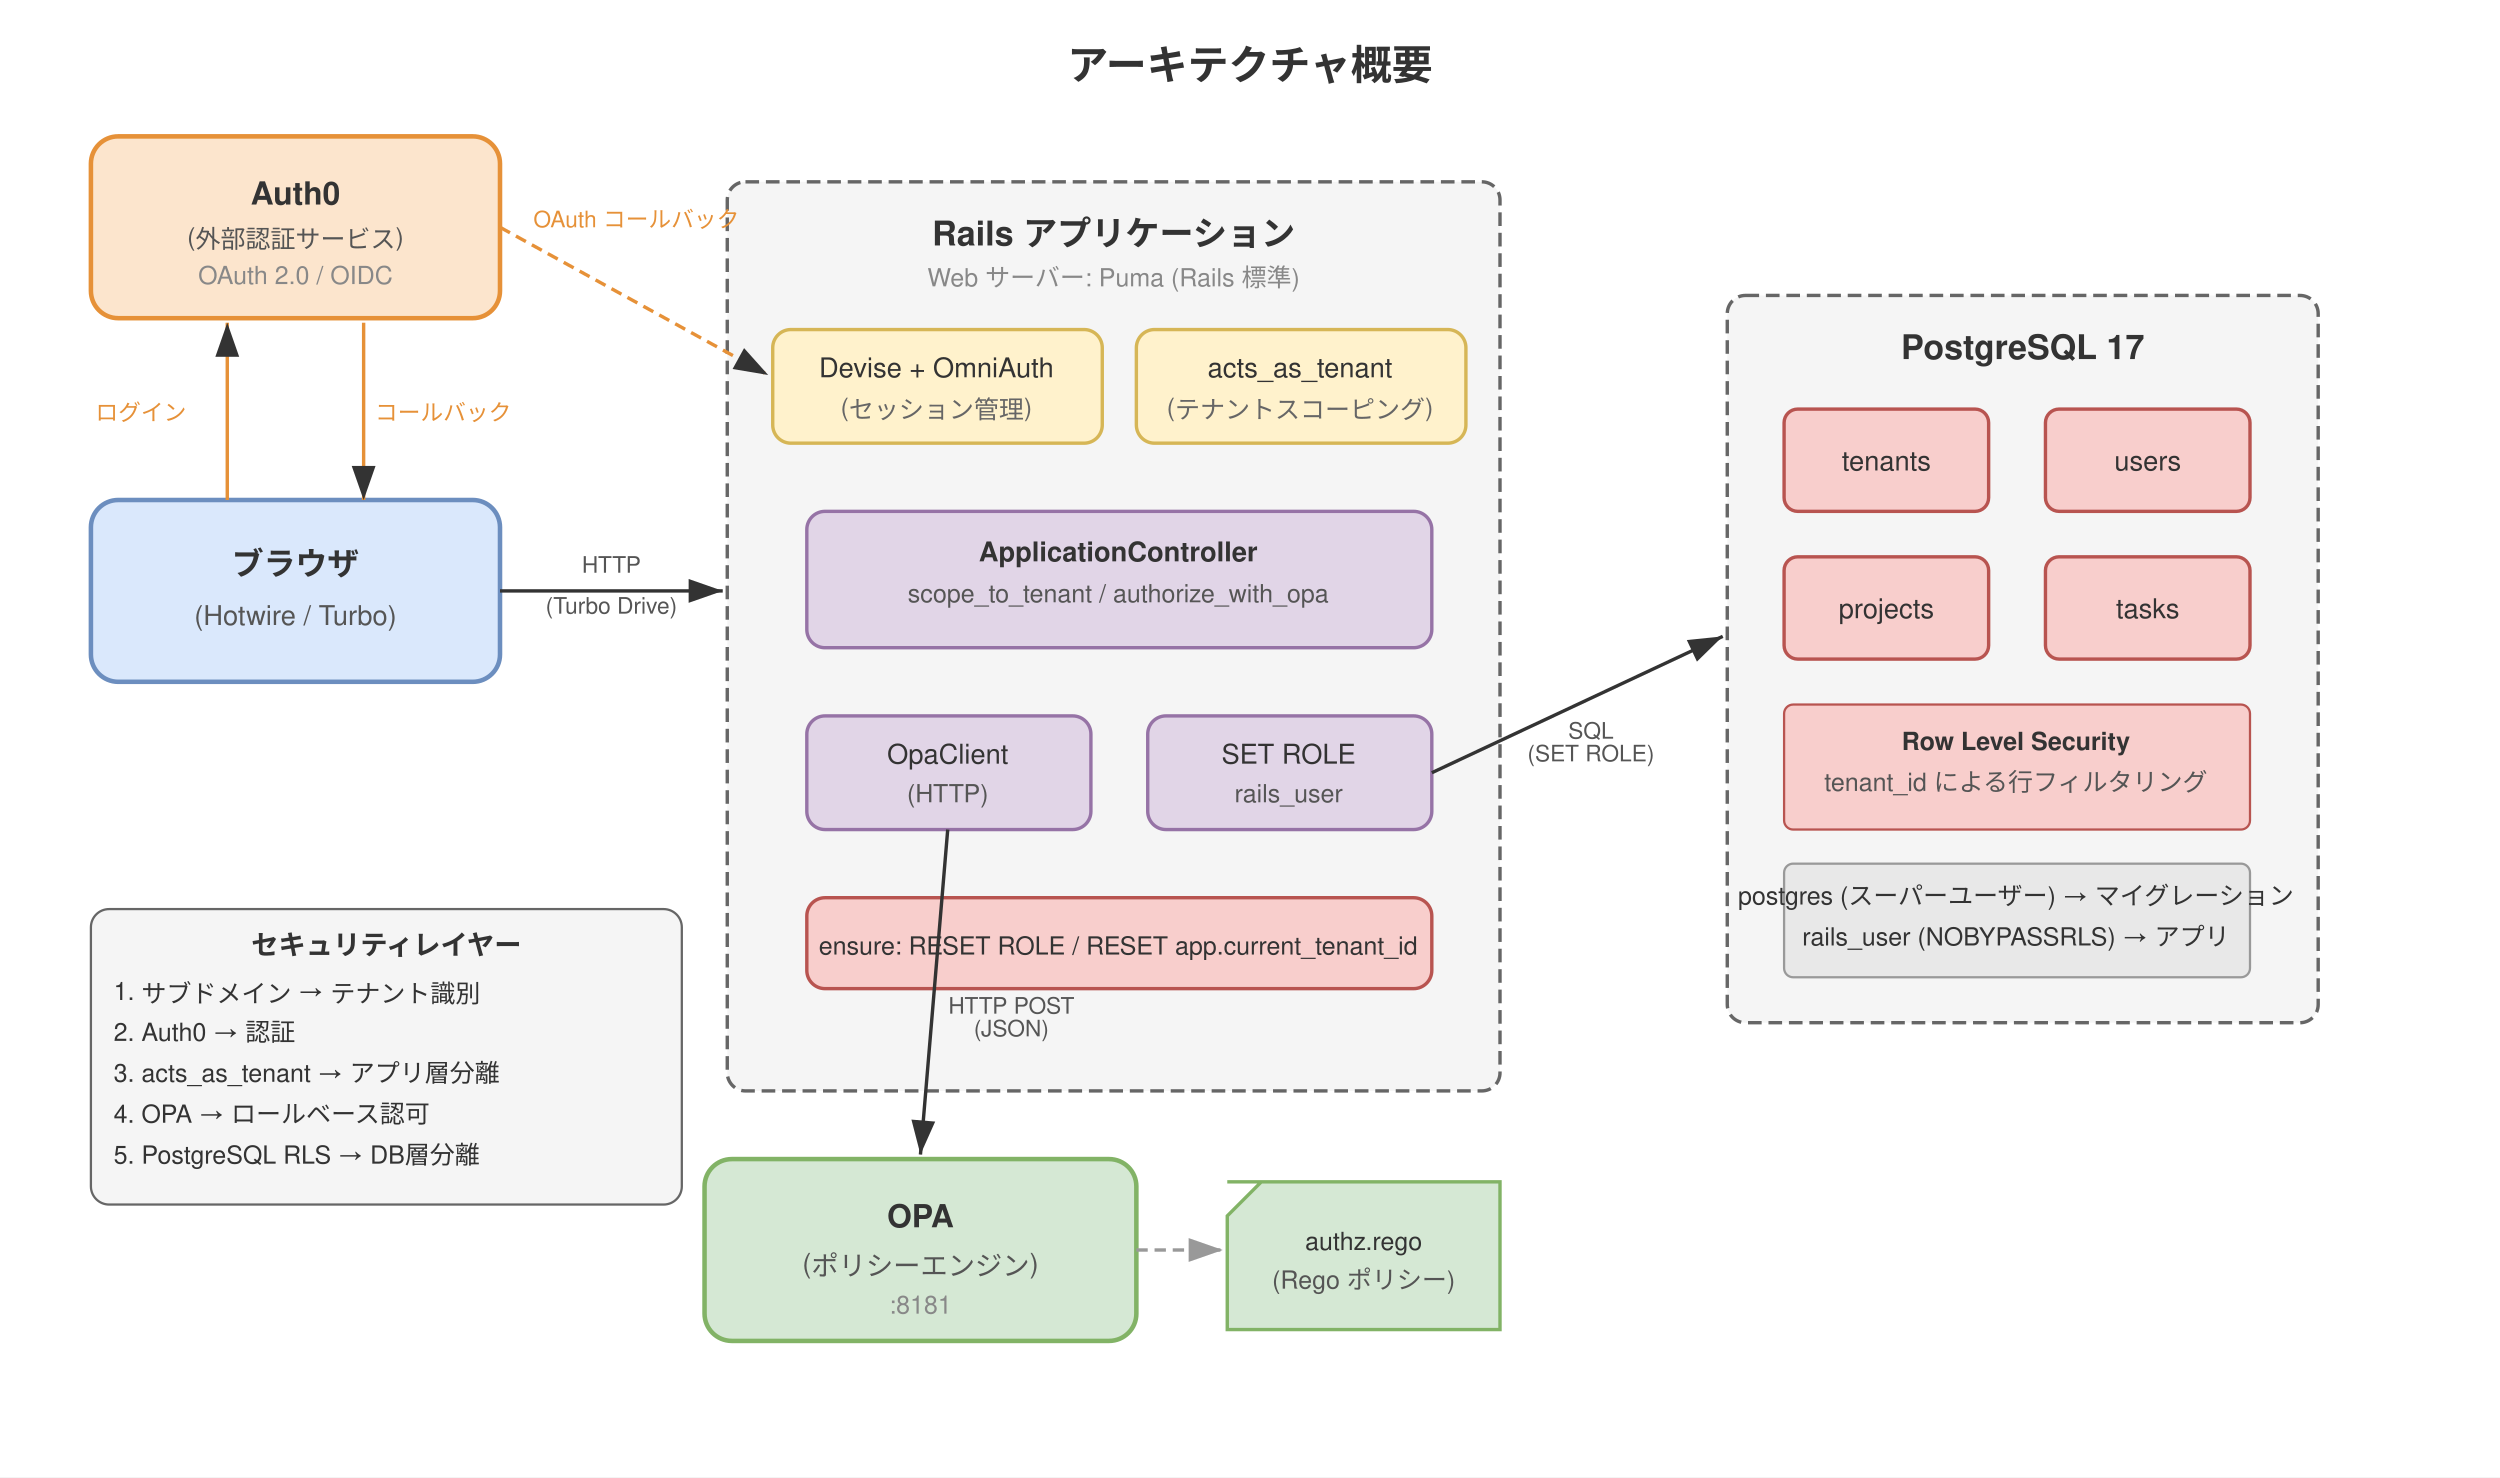
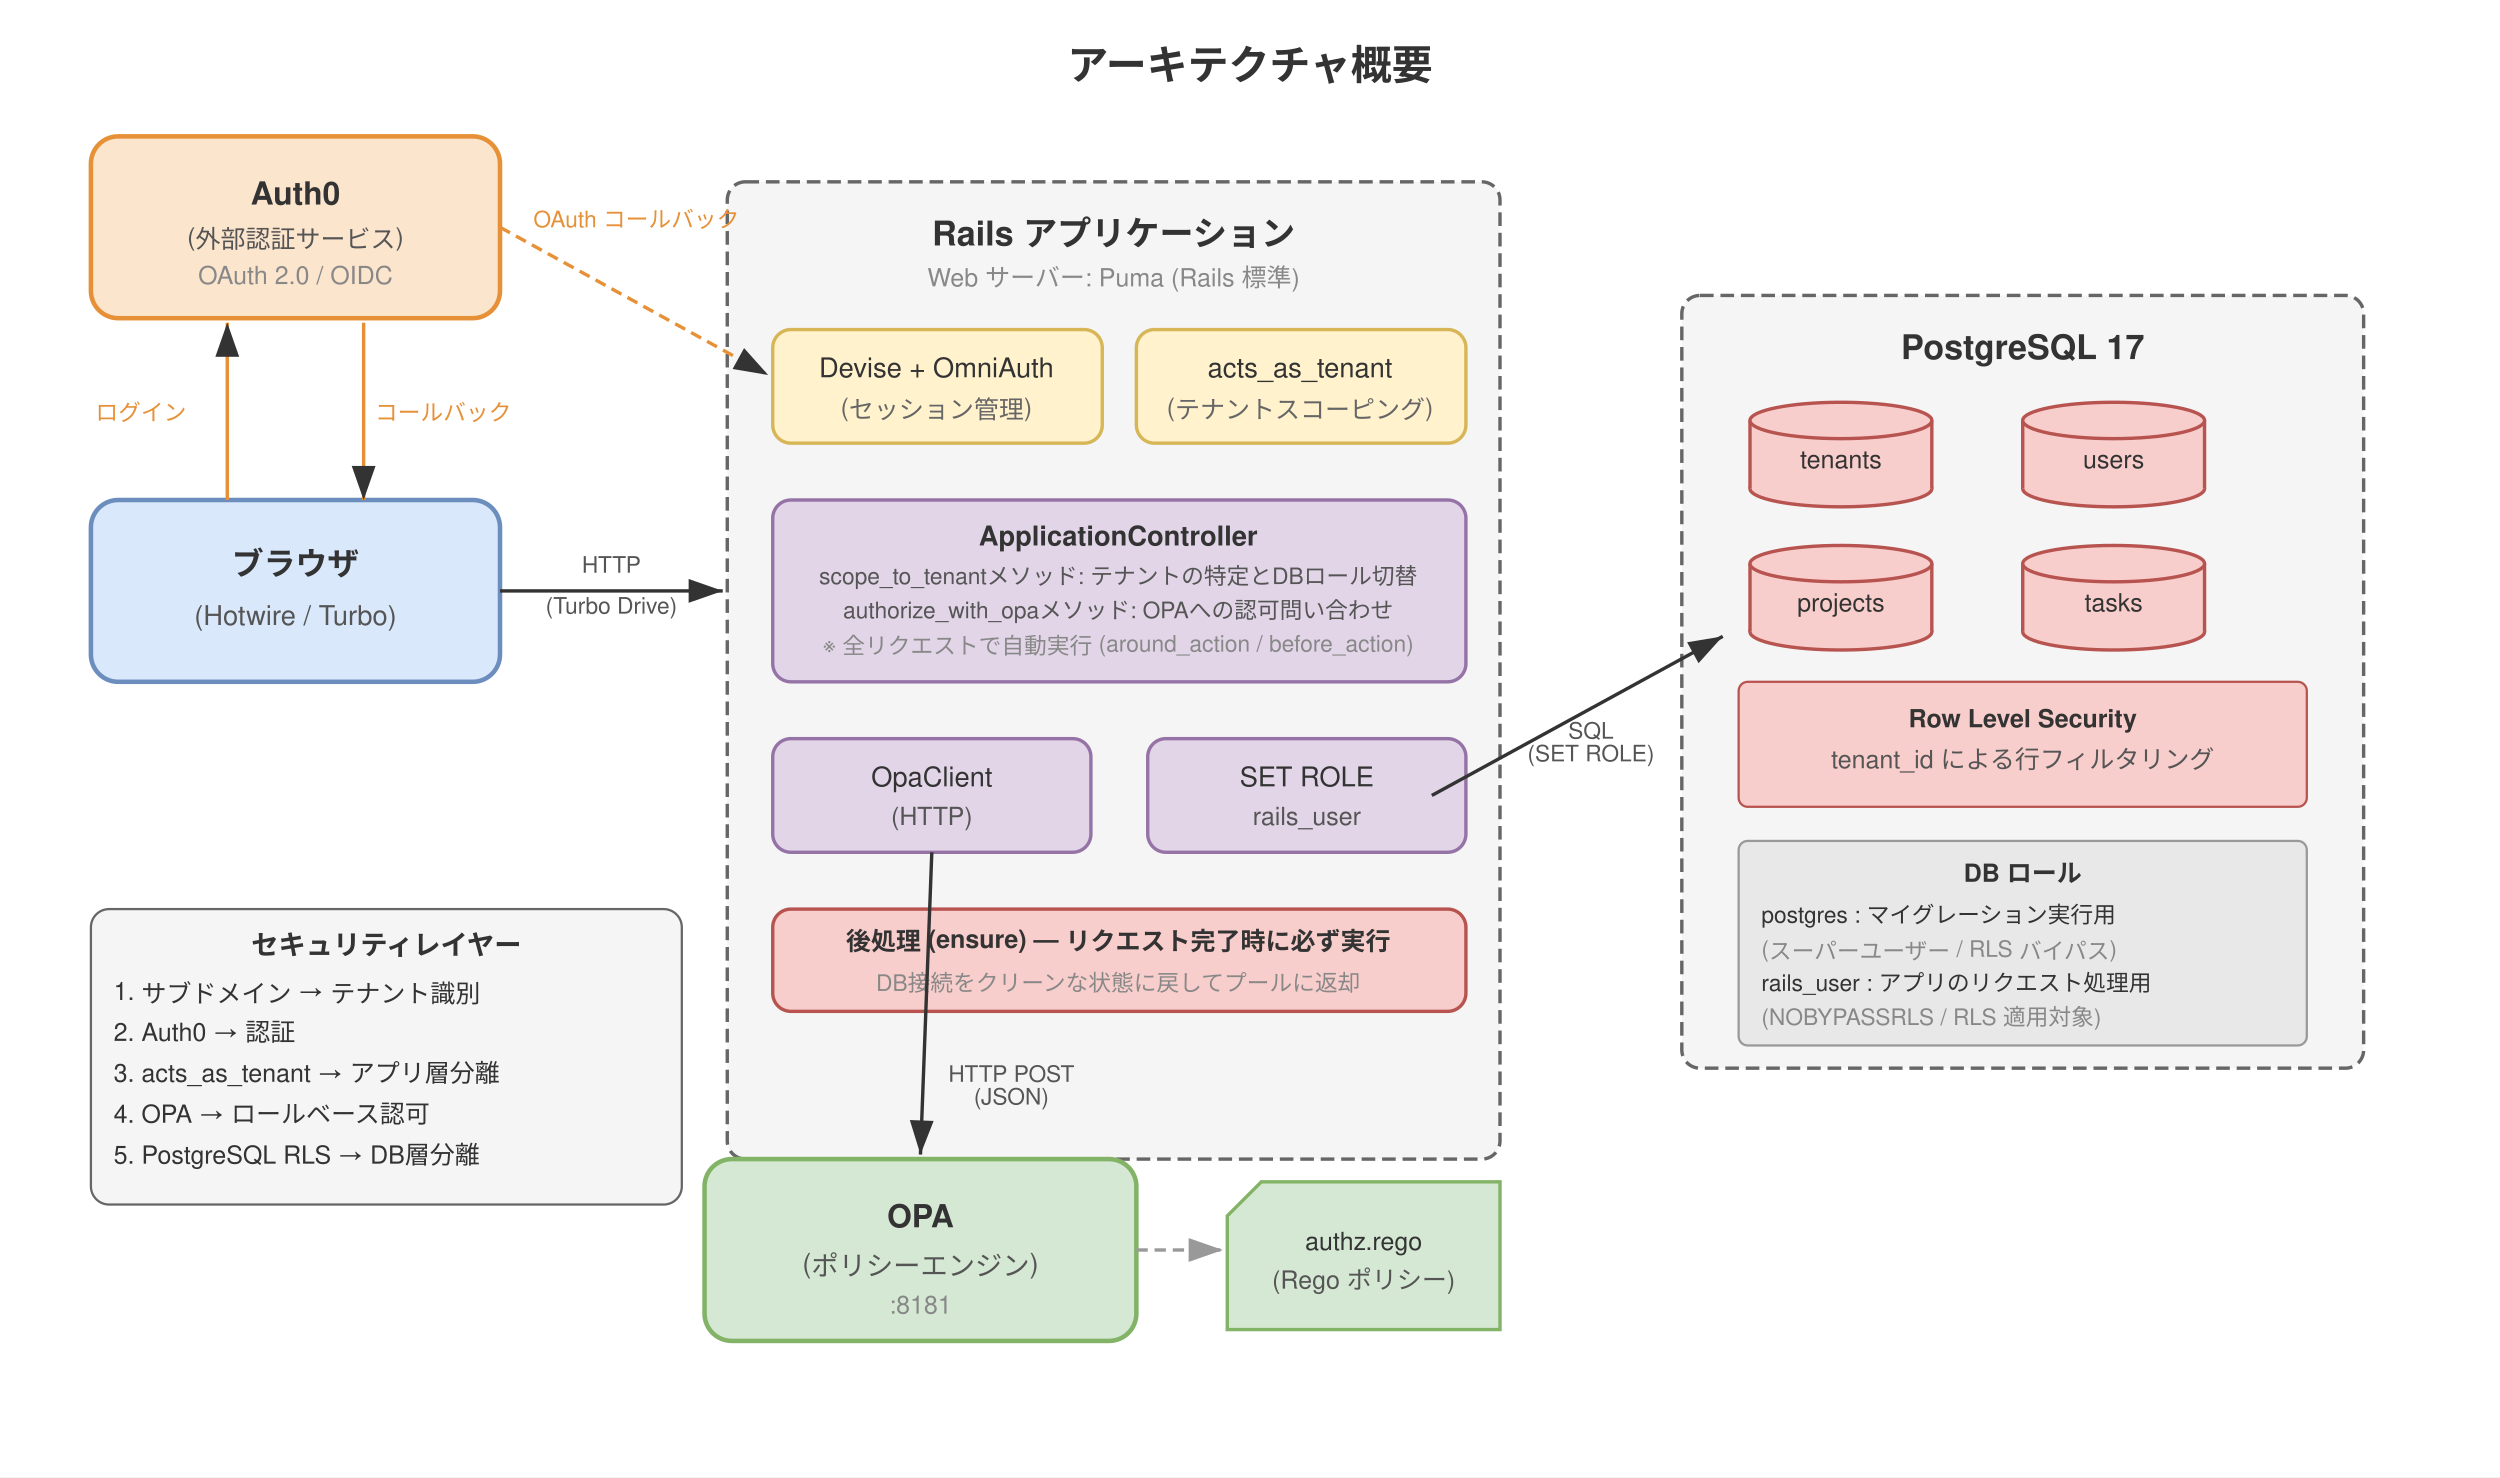
<svg xmlns="http://www.w3.org/2000/svg" viewBox="0 0 1100 650" font-family="Helvetica, Arial, sans-serif">
  <defs>
    <marker id="arrow" markerWidth="10" markerHeight="7" refX="10" refY="3.5" orient="auto">
      <polygon points="0 0, 10 3.5, 0 7" fill="#333" />
    </marker>
    <marker id="arrow-dash" markerWidth="10" markerHeight="7" refX="10" refY="3.5" orient="auto">
      <polygon points="0 0, 10 3.5, 0 7" fill="#999" />
    </marker>
    <marker id="arrow-blue" markerWidth="10" markerHeight="7" refX="10" refY="3.5" orient="auto">
      <polygon points="0 0, 10 3.5, 0 7" fill="#6c8ebf" />
    </marker>
  </defs>
  <rect width="1100" height="650" fill="#fff" />
  <text x="550" y="35" text-anchor="middle" font-size="18" font-weight="bold" fill="#333">アーキテクチャ概要</text>
  <rect x="40" y="220" width="180" height="80" rx="12" fill="#dae8fc" stroke="#6c8ebf" stroke-width="2" />
  <text x="130" y="253" text-anchor="middle" font-size="14" font-weight="bold" fill="#333">ブラウザ</text>
  <text x="130" y="275" text-anchor="middle" font-size="12" fill="#555">(Hotwire / Turbo)</text>
  <rect x="40" y="60" width="180" height="80" rx="12" fill="#fce5cd" stroke="#e69138" stroke-width="2" />
  <text x="130" y="90" text-anchor="middle" font-size="14" font-weight="bold" fill="#333">Auth0</text>
  <text x="130" y="108" text-anchor="middle" font-size="11" fill="#555">(外部認証サービス)</text>
  <text x="130" y="125" text-anchor="middle" font-size="11" fill="#888">OAuth 2.0 / OIDC</text>
  <line x1="100" y1="220" x2="100" y2="142" stroke="#e69138" stroke-width="1.5" marker-end="url(#arrow)" />
  <line x1="160" y1="142" x2="160" y2="220" stroke="#e69138" stroke-width="1.5" marker-end="url(#arrow)" />
  <text x="42" y="185" font-size="10" fill="#e69138">ログイン</text>
  <text x="165" y="185" font-size="10" fill="#e69138">コールバック</text>
-   <rect x="320" y="80" width="340" height="400" rx="8" fill="#f5f5f5" stroke="#666" stroke-width="1.5" stroke-dasharray="6,3" />
+   <rect x="320" y="80" width="340" height="430" rx="8" fill="#f5f5f5" stroke="#666" stroke-width="1.5" stroke-dasharray="6,3" />
  <text x="490" y="108" text-anchor="middle" font-size="15" font-weight="bold" fill="#333">Rails アプリケーション</text>
  <text x="490" y="126" text-anchor="middle" font-size="11" fill="#888">Web サーバー: Puma (Rails 標準)</text>
  <rect x="340" y="145" width="145" height="50" rx="8" fill="#fff2cc" stroke="#d6b656" stroke-width="1.5" />
  <text x="412" y="166" text-anchor="middle" font-size="12" fill="#333">Devise + OmniAuth</text>
  <text x="412" y="183" text-anchor="middle" font-size="11" fill="#666">(セッション管理)</text>
  <rect x="500" y="145" width="145" height="50" rx="8" fill="#fff2cc" stroke="#d6b656" stroke-width="1.5" />
  <text x="572" y="166" text-anchor="middle" font-size="12" fill="#333">acts_as_tenant</text>
  <text x="572" y="183" text-anchor="middle" font-size="11" fill="#666">(テナントスコーピング)</text>
-   <rect x="355" y="225" width="275" height="60" rx="8" fill="#e1d5e7" stroke="#9673a6" stroke-width="1.5" />
-   <text x="492" y="247" text-anchor="middle" font-size="12" font-weight="bold" fill="#333">ApplicationController</text>
-   <text x="492" y="265" text-anchor="middle" font-size="11" fill="#555">scope_to_tenant / authorize_with_opa</text>
-   <rect x="355" y="315" width="125" height="50" rx="8" fill="#e1d5e7" stroke="#9673a6" stroke-width="1.5" />
-   <text x="417" y="336" text-anchor="middle" font-size="12" fill="#333">OpaClient</text>
-   <text x="417" y="353" text-anchor="middle" font-size="11" fill="#555">(HTTP)</text>
-   <rect x="505" y="315" width="125" height="50" rx="8" fill="#e1d5e7" stroke="#9673a6" stroke-width="1.5" />
-   <text x="567" y="336" text-anchor="middle" font-size="12" fill="#333">SET ROLE</text>
-   <text x="567" y="353" text-anchor="middle" font-size="11" fill="#555">rails_user</text>
-   <rect x="355" y="395" width="275" height="40" rx="8" fill="#f8cecc" stroke="#b85450" stroke-width="1.5" />
-   <text x="492" y="420" text-anchor="middle" font-size="11" fill="#333">ensure: RESET ROLE / RESET app.current_tenant_id</text>
+   <rect x="340" y="220" width="305" height="80" rx="8" fill="#e1d5e7" stroke="#9673a6" stroke-width="1.5" />
+   <text x="492" y="240" text-anchor="middle" font-size="12" font-weight="bold" fill="#333">ApplicationController</text>
+   <text x="492" y="257" text-anchor="middle" font-size="10" fill="#555">scope_to_tenantメソッド: テナントの特定とDBロール切替</text>
+   <text x="492" y="272" text-anchor="middle" font-size="10" fill="#555">authorize_with_opaメソッド: OPAへの認可問い合わせ</text>
+   <text x="492" y="287" text-anchor="middle" font-size="10" fill="#888">※ 全リクエストで自動実行 (around_action / before_action)</text>
+   <rect x="340" y="325" width="140" height="50" rx="8" fill="#e1d5e7" stroke="#9673a6" stroke-width="1.5" />
+   <text x="410" y="346" text-anchor="middle" font-size="12" fill="#333">OpaClient</text>
+   <text x="410" y="363" text-anchor="middle" font-size="11" fill="#555">(HTTP)</text>
+   <rect x="505" y="325" width="140" height="50" rx="8" fill="#e1d5e7" stroke="#9673a6" stroke-width="1.5" />
+   <text x="575" y="346" text-anchor="middle" font-size="12" fill="#333">SET ROLE</text>
+   <text x="575" y="363" text-anchor="middle" font-size="11" fill="#555">rails_user</text>
+   <rect x="340" y="400" width="305" height="45" rx="8" fill="#f8cecc" stroke="#b85450" stroke-width="1.5" />
+   <text x="492" y="418" text-anchor="middle" font-size="11" font-weight="bold" fill="#333">後処理 (ensure) — リクエスト完了時に必ず実行</text>
+   <text x="492" y="436" text-anchor="middle" font-size="10" fill="#888">DB接続をクリーンな状態に戻してプールに返却</text>
  <rect x="310" y="510" width="190" height="80" rx="12" fill="#d5e8d4" stroke="#82b366" stroke-width="2" />
  <text x="405" y="540" text-anchor="middle" font-size="14" font-weight="bold" fill="#333">OPA</text>
  <text x="405" y="560" text-anchor="middle" font-size="12" fill="#555">(ポリシーエンジン)</text>
  <text x="405" y="578" text-anchor="middle" font-size="11" fill="#888">:8181</text>
-   <path d="M540,520 L660,520 L660,585 L540,585 L540,535 L555,520 Z" fill="#d5e8d4" stroke="#82b366" stroke-width="1.5" />
+   <path d="M555,520 L660,520 L660,585 L540,585 L540,535 L555,520 Z" fill="#d5e8d4" stroke="#82b366" stroke-width="1.5" />
  <text x="600" y="550" text-anchor="middle" font-size="11" fill="#333">authz.rego</text>
  <text x="600" y="567" text-anchor="middle" font-size="11" fill="#555">(Rego ポリシー)</text>
-   <rect x="760" y="130" width="260" height="320" rx="8" fill="#f5f5f5" stroke="#666" stroke-width="1.5" stroke-dasharray="6,3" />
+   <rect x="740" y="130" width="300" height="340" rx="8" fill="#f5f5f5" stroke="#666" stroke-width="1.5" stroke-dasharray="6,3" />
  <text x="890" y="158" text-anchor="middle" font-size="15" font-weight="bold" fill="#333">PostgreSQL 17</text>
-   <rect x="785" y="180" width="90" height="45" rx="6" fill="#f8cecc" stroke="#b85450" stroke-width="1.5" />
-   <text x="830" y="207" text-anchor="middle" font-size="12" fill="#333">tenants</text>
-   <rect x="900" y="180" width="90" height="45" rx="6" fill="#f8cecc" stroke="#b85450" stroke-width="1.5" />
-   <text x="945" y="207" text-anchor="middle" font-size="12" fill="#333">users</text>
-   <rect x="785" y="245" width="90" height="45" rx="6" fill="#f8cecc" stroke="#b85450" stroke-width="1.5" />
-   <text x="830" y="272" text-anchor="middle" font-size="12" fill="#333">projects</text>
-   <rect x="900" y="245" width="90" height="45" rx="6" fill="#f8cecc" stroke="#b85450" stroke-width="1.5" />
-   <text x="945" y="272" text-anchor="middle" font-size="12" fill="#333">tasks</text>
-   <rect x="785" y="310" width="205" height="55" rx="4" fill="#f8cecc" stroke="#b85450" stroke-width="1" />
-   <text x="887" y="330" text-anchor="middle" font-size="11" font-weight="bold" fill="#333">Row Level Security</text>
-   <text x="887" y="348" text-anchor="middle" font-size="11" fill="#555">tenant_id による行フィルタリング</text>
-   <rect x="785" y="380" width="205" height="50" rx="4" fill="#e8e8e8" stroke="#999" stroke-width="1" />
-   <text x="887" y="398" text-anchor="middle" font-size="11" fill="#333">postgres (スーパーユーザー) → マイグレーション</text>
-   <text x="887" y="416" text-anchor="middle" font-size="11" fill="#333">rails_user (NOBYPASSRLS) → アプリ</text>
+   <ellipse cx="810" cy="215" rx="40" ry="8" fill="#f8cecc" stroke="#b85450" stroke-width="1.5" />
+   <rect x="770" y="185" width="80" height="30" fill="#f8cecc" stroke="none" />
+   <line x1="770" y1="185" x2="770" y2="215" stroke="#b85450" stroke-width="1.5" />
+   <line x1="850" y1="185" x2="850" y2="215" stroke="#b85450" stroke-width="1.5" />
+   <ellipse cx="810" cy="185" rx="40" ry="8" fill="#f8cecc" stroke="#b85450" stroke-width="1.5" />
+   <text x="810" y="206" text-anchor="middle" font-size="11" fill="#333">tenants</text>
+   <ellipse cx="930" cy="215" rx="40" ry="8" fill="#f8cecc" stroke="#b85450" stroke-width="1.5" />
+   <rect x="890" y="185" width="80" height="30" fill="#f8cecc" stroke="none" />
+   <line x1="890" y1="185" x2="890" y2="215" stroke="#b85450" stroke-width="1.5" />
+   <line x1="970" y1="185" x2="970" y2="215" stroke="#b85450" stroke-width="1.5" />
+   <ellipse cx="930" cy="185" rx="40" ry="8" fill="#f8cecc" stroke="#b85450" stroke-width="1.5" />
+   <text x="930" y="206" text-anchor="middle" font-size="11" fill="#333">users</text>
+   <ellipse cx="810" cy="278" rx="40" ry="8" fill="#f8cecc" stroke="#b85450" stroke-width="1.5" />
+   <rect x="770" y="248" width="80" height="30" fill="#f8cecc" stroke="none" />
+   <line x1="770" y1="248" x2="770" y2="278" stroke="#b85450" stroke-width="1.5" />
+   <line x1="850" y1="248" x2="850" y2="278" stroke="#b85450" stroke-width="1.5" />
+   <ellipse cx="810" cy="248" rx="40" ry="8" fill="#f8cecc" stroke="#b85450" stroke-width="1.5" />
+   <text x="810" y="269" text-anchor="middle" font-size="11" fill="#333">projects</text>
+   <ellipse cx="930" cy="278" rx="40" ry="8" fill="#f8cecc" stroke="#b85450" stroke-width="1.5" />
+   <rect x="890" y="248" width="80" height="30" fill="#f8cecc" stroke="none" />
+   <line x1="890" y1="248" x2="890" y2="278" stroke="#b85450" stroke-width="1.5" />
+   <line x1="970" y1="248" x2="970" y2="278" stroke="#b85450" stroke-width="1.5" />
+   <ellipse cx="930" cy="248" rx="40" ry="8" fill="#f8cecc" stroke="#b85450" stroke-width="1.5" />
+   <text x="930" y="269" text-anchor="middle" font-size="11" fill="#333">tasks</text>
+   <rect x="765" y="300" width="250" height="55" rx="4" fill="#f8cecc" stroke="#b85450" stroke-width="1" />
+   <text x="890" y="320" text-anchor="middle" font-size="11" font-weight="bold" fill="#333">Row Level Security</text>
+   <text x="890" y="338" text-anchor="middle" font-size="11" fill="#555">tenant_id による行フィルタリング</text>
+   <rect x="765" y="370" width="250" height="90" rx="4" fill="#e8e8e8" stroke="#999" stroke-width="1" />
+   <text x="890" y="388" text-anchor="middle" font-size="11" font-weight="bold" fill="#333">DB ロール</text>
+   <text x="775" y="406" font-size="10" fill="#333">postgres : マイグレーション実行用</text>
+   <text x="775" y="421" font-size="10" fill="#888">(スーパーユーザー / RLS バイパス)</text>
+   <text x="775" y="436" font-size="10" fill="#333">rails_user : アプリのリクエスト処理用</text>
+   <text x="775" y="451" font-size="10" fill="#888">(NOBYPASSRLS / RLS 適用対象)</text>
  <line x1="220" y1="260" x2="318" y2="260" stroke="#333" stroke-width="1.5" marker-end="url(#arrow)" />
  <text x="269" y="252" text-anchor="middle" font-size="10" fill="#555">HTTP</text>
  <text x="269" y="270" text-anchor="middle" font-size="10" fill="#555">(Turbo Drive)</text>
  <line x1="220" y1="100" x2="338" y2="165" stroke="#e69138" stroke-width="1.5" stroke-dasharray="5,3" marker-end="url(#arrow)" />
  <text x="280" y="100" text-anchor="middle" font-size="10" fill="#e69138">OAuth コールバック</text>
-   <line x1="630" y1="340" x2="758" y2="280" stroke="#333" stroke-width="1.5" marker-end="url(#arrow)" />
+   <line x1="630" y1="350" x2="758" y2="280" stroke="#333" stroke-width="1.5" marker-end="url(#arrow)" />
  <text x="700" y="325" text-anchor="middle" font-size="10" fill="#555">SQL</text>
  <text x="700" y="335" text-anchor="middle" font-size="10" fill="#555">(SET ROLE)</text>
-   <line x1="417" y1="365" x2="405" y2="508" stroke="#333" stroke-width="1.5" marker-end="url(#arrow)" />
-   <text x="445" y="446" text-anchor="middle" font-size="10" fill="#555">HTTP POST</text>
-   <text x="445" y="456" text-anchor="middle" font-size="10" fill="#555">(JSON)</text>
+   <line x1="410" y1="375" x2="405" y2="508" stroke="#333" stroke-width="1.5" marker-end="url(#arrow)" />
+   <text x="445" y="476" text-anchor="middle" font-size="10" fill="#555">HTTP POST</text>
+   <text x="445" y="486" text-anchor="middle" font-size="10" fill="#555">(JSON)</text>
  <line x1="500" y1="550" x2="538" y2="550" stroke="#999" stroke-width="1.5" stroke-dasharray="5,3" marker-end="url(#arrow-dash)" />
  <rect x="40" y="400" width="260" height="130" rx="8" fill="#f5f5f5" stroke="#666" stroke-width="1" />
  <text x="170" y="420" text-anchor="middle" font-size="12" font-weight="bold" fill="#333">セキュリティレイヤー</text>
  <text x="50" y="440" font-size="11" fill="#333">1. サブドメイン → テナント識別</text>
  <text x="50" y="458" font-size="11" fill="#333">2. Auth0 → 認証</text>
  <text x="50" y="476" font-size="11" fill="#333">3. acts_as_tenant → アプリ層分離</text>
  <text x="50" y="494" font-size="11" fill="#333">4. OPA → ロールベース認可</text>
  <text x="50" y="512" font-size="11" fill="#333">5. PostgreSQL RLS → DB層分離</text>
</svg>
